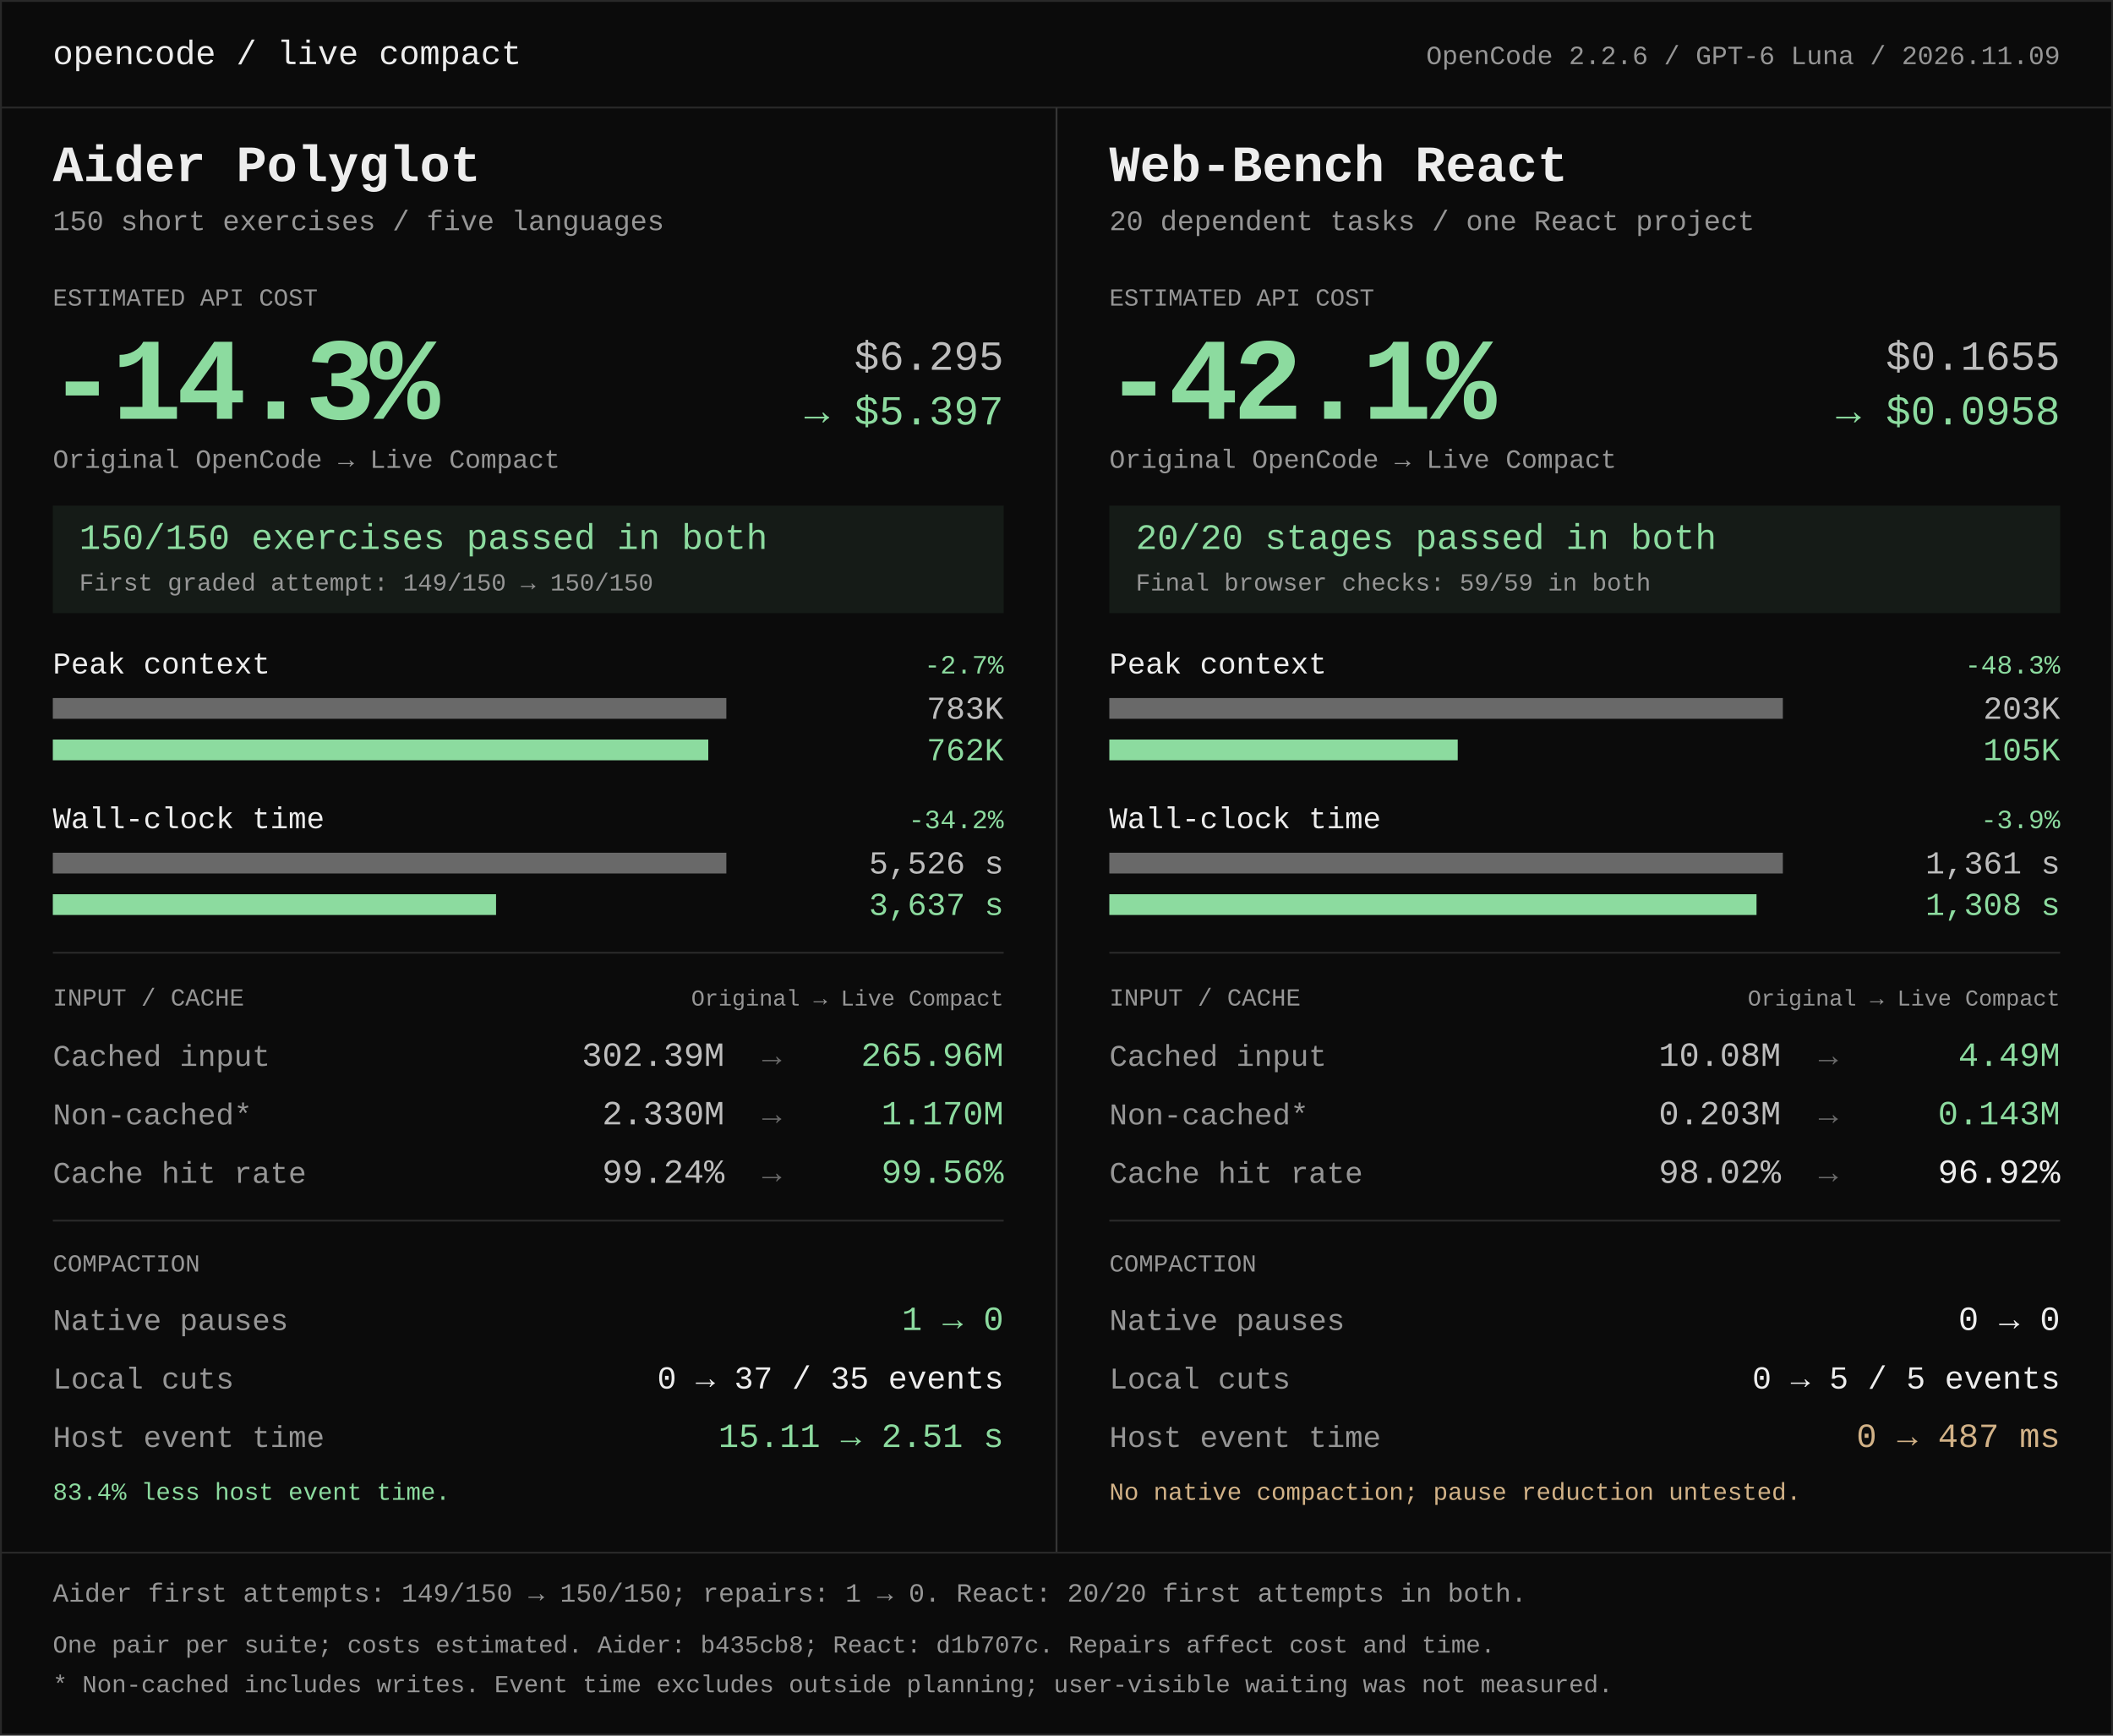
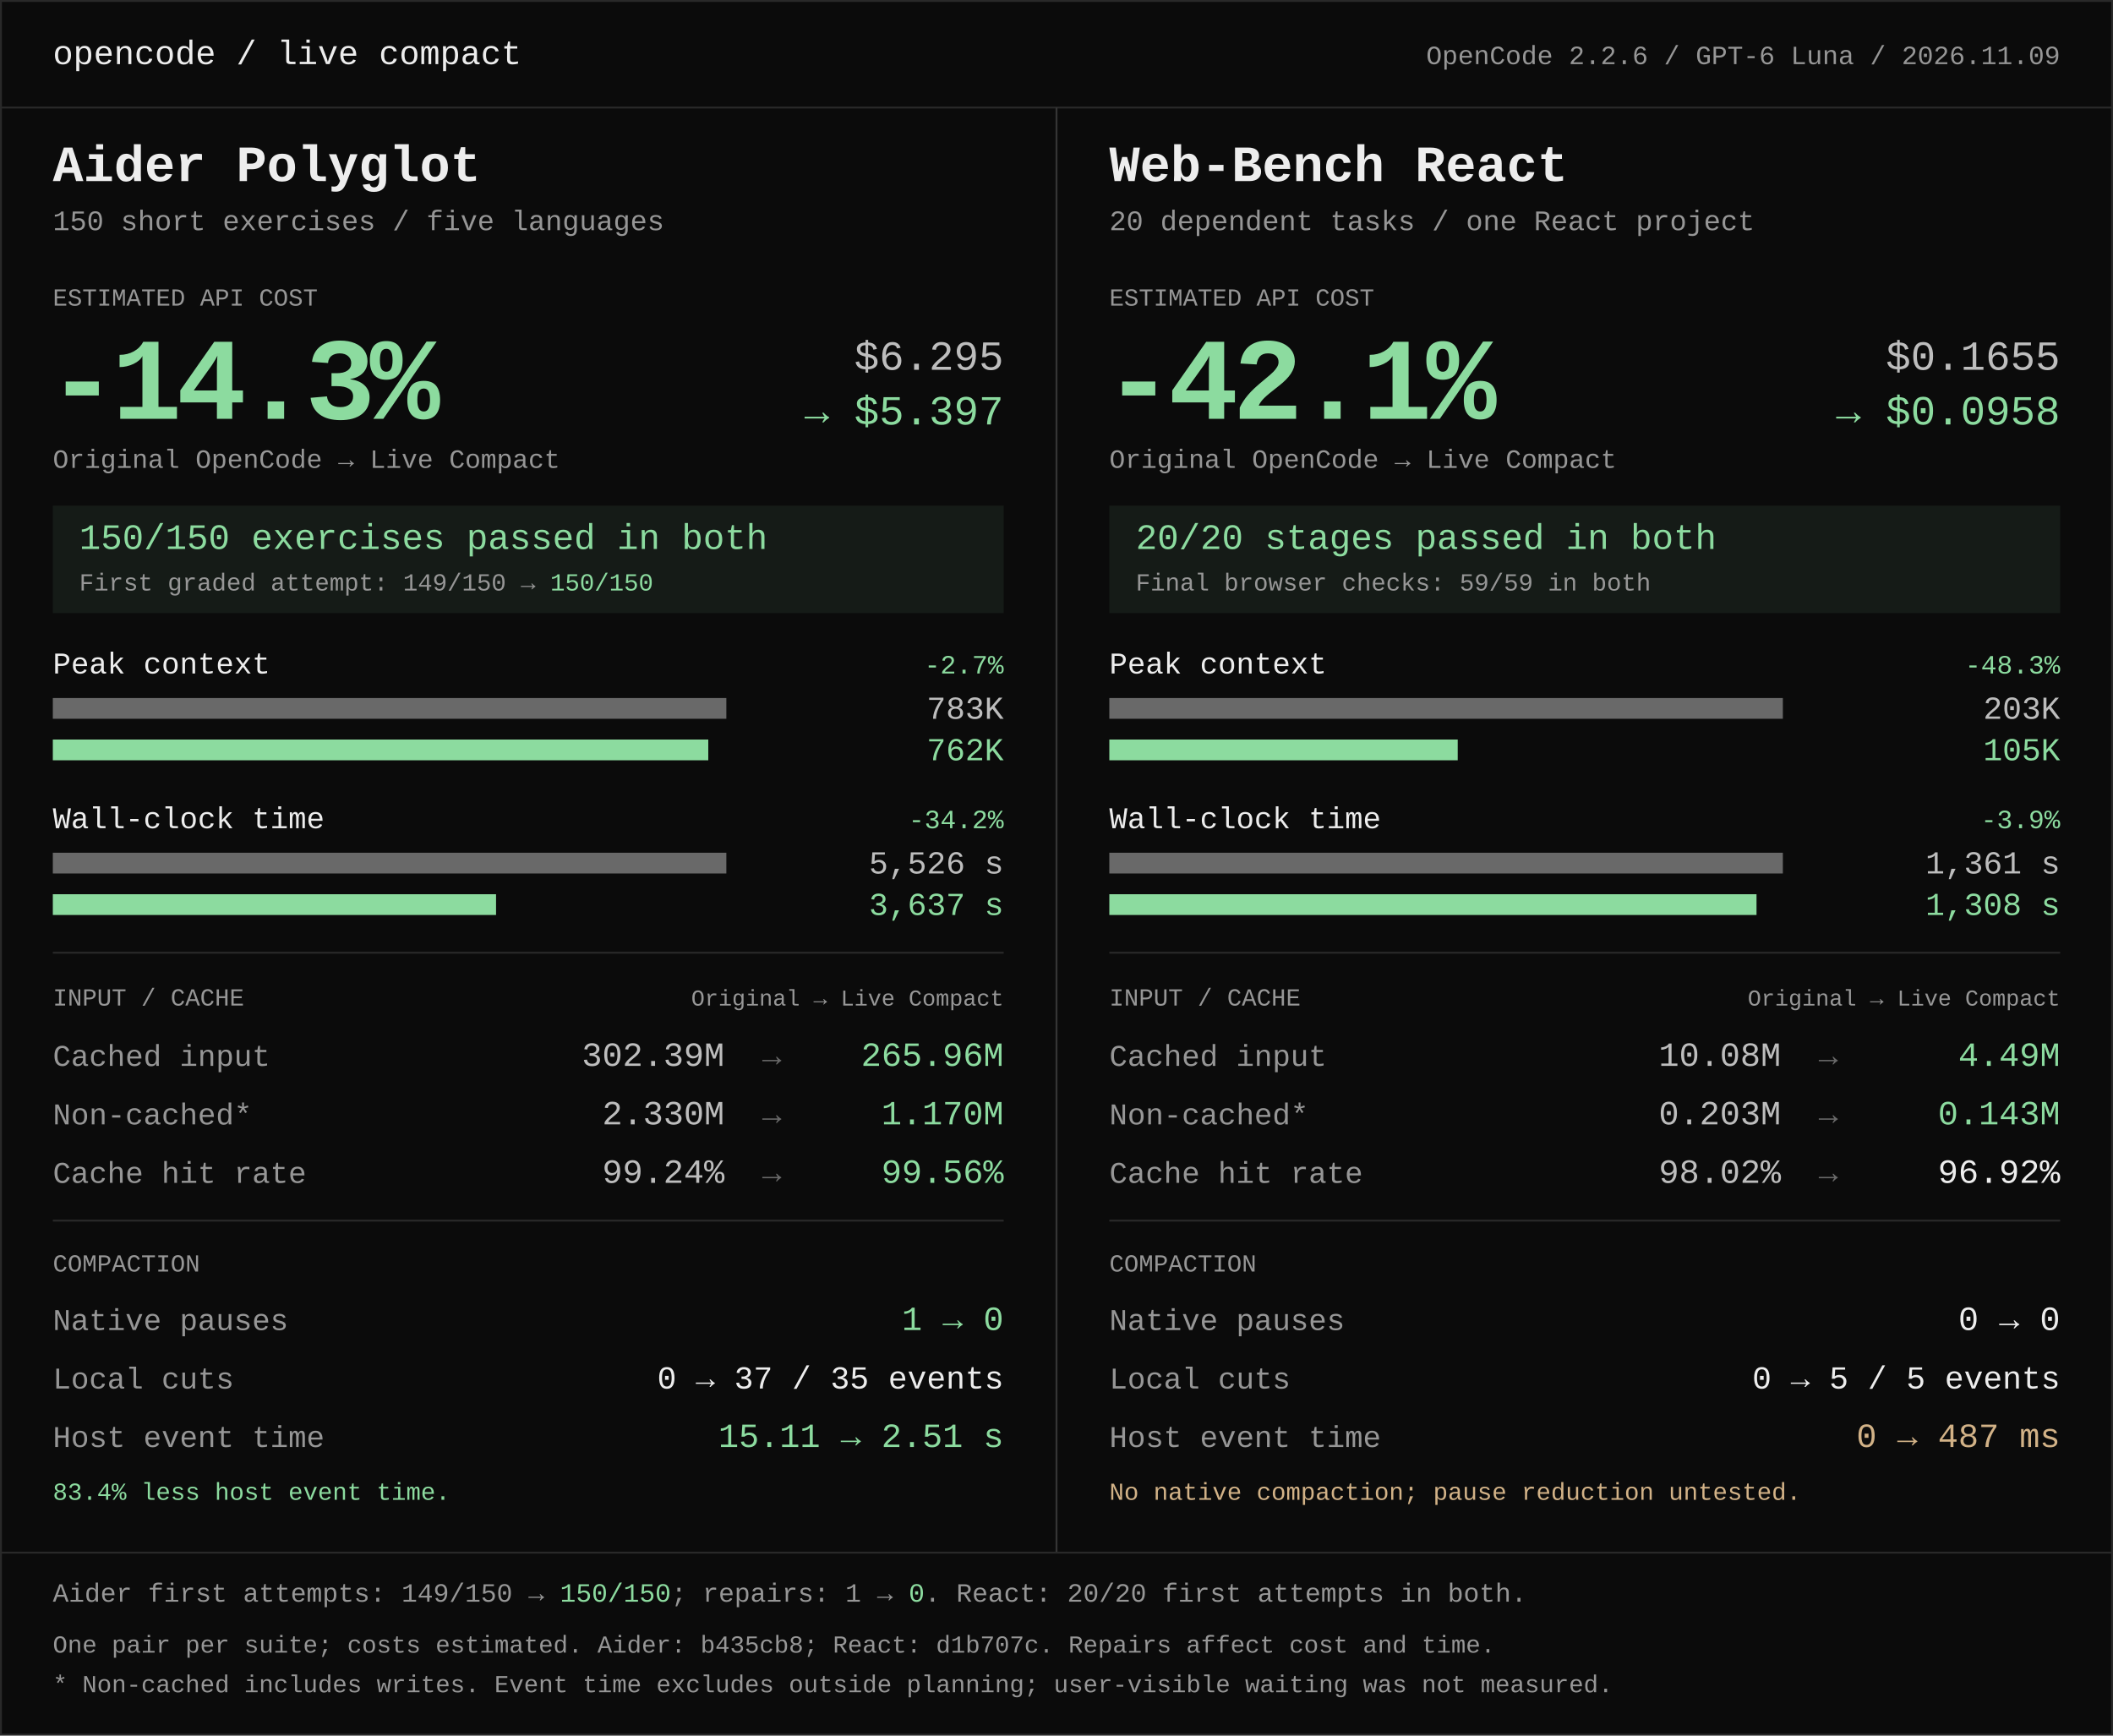
<svg xmlns="http://www.w3.org/2000/svg" width="1120" height="920" viewBox="0 0 1120 920" role="img" aria-labelledby="title desc" xml:lang="en">
  <style>text{font-family:Consolas,SFMono-Regular,Liberation Mono,Noto Sans SC,Microsoft YaHei,monospace;font-variant-numeric:tabular-nums}</style>
  <rect x="0.5" y="0.5" width="1119" height="919" fill="#0b0b0b" stroke="#292929" />
  <text x="28" y="34" font-size="18" fill="#ededed">opencode / live compact</text>
  <text x="1092" y="34" font-size="14" fill="#969696" text-anchor="end">OpenCode 2.2.6 / GPT-6 Luna / 2026.11.09</text>
  <path d="M0 57h1120" stroke="#292929" />
  <path d="M560 57V823" stroke="#353535" />
  <text x="28" y="96" font-size="27" fill="#ededed" font-weight="600">Aider Polyglot</text>
  <text x="28" y="122" font-size="15" fill="#969696">150 short exercises / five languages</text>
  <text x="28" y="162" font-size="13" fill="#969696">ESTIMATED API COST</text>
  <text x="25" y="222" font-size="62" fill="#8cdb9f" font-weight="600" letter-spacing="-3">-14.3%</text>
  <text x="532" y="196" font-size="22" fill="#bdbdbd" text-anchor="end">$6.295</text>
  <text x="532" y="225" font-size="22" fill="#8cdb9f" text-anchor="end">→ $5.397</text>
  <text x="28" y="248" font-size="14" fill="#969696">Original OpenCode → Live Compact</text>
  <rect x="28" y="268" width="504" height="57" fill="#151b17" />
  <text x="42" y="291" font-size="19" fill="#8cdb9f">150/150 exercises passed in both</text>
-   <text x="42" y="313" font-size="13" fill="#969696">First graded attempt: 149/150 → 150/150</text>
+   <text x="42" y="313" font-size="13" fill="#969696">First graded attempt: 149/150 → <tspan fill="#8cdb9f">150/150</tspan>
+   </text>
  <text x="28" y="357" font-size="16" fill="#ededed">Peak context</text>
  <text x="532" y="357" font-size="14" fill="#8cdb9f" text-anchor="end">-2.7%</text>
  <rect x="28" y="370" width="357" height="11" fill="#696969" />
  <rect x="28" y="392" width="347.427" height="11" fill="#8cdb9f" />
  <text x="532" y="381" font-size="17" fill="#bdbdbd" text-anchor="end">783K</text>
  <text x="532" y="403" font-size="17" fill="#8cdb9f" text-anchor="end">762K</text>
  <text x="28" y="439" font-size="16" fill="#ededed">Wall-clock time</text>
  <text x="532" y="439" font-size="14" fill="#8cdb9f" text-anchor="end">-34.2%</text>
  <rect x="28" y="452" width="357" height="11" fill="#696969" />
  <rect x="28" y="474" width="234.933" height="11" fill="#8cdb9f" />
  <text x="532" y="463" font-size="17" fill="#bdbdbd" text-anchor="end">5,526 s</text>
  <text x="532" y="485" font-size="17" fill="#8cdb9f" text-anchor="end">3,637 s</text>
  <path d="M28 505h504" stroke="#292929" />
  <text x="28" y="533" font-size="13" fill="#969696">INPUT / CACHE</text>
  <text x="532" y="533" font-size="12" fill="#969696" text-anchor="end">Original → Live Compact</text>
  <text x="28" y="565" font-size="16" fill="#969696">Cached input</text>
  <text x="384" y="565" font-size="18" fill="#bdbdbd" text-anchor="end">302.39M</text>
  <text x="404" y="565" font-size="17" fill="#696969">→</text>
  <text x="532" y="565" font-size="18" fill="#8cdb9f" text-anchor="end">265.96M</text>
  <text x="28" y="596" font-size="16" fill="#969696">Non-cached*</text>
  <text x="384" y="596" font-size="18" fill="#bdbdbd" text-anchor="end">2.330M</text>
  <text x="404" y="596" font-size="17" fill="#696969">→</text>
  <text x="532" y="596" font-size="18" fill="#8cdb9f" text-anchor="end">1.170M</text>
  <text x="28" y="627" font-size="16" fill="#969696">Cache hit rate</text>
  <text x="384" y="627" font-size="18" fill="#bdbdbd" text-anchor="end">99.24%</text>
  <text x="404" y="627" font-size="17" fill="#696969">→</text>
  <text x="532" y="627" font-size="18" fill="#8cdb9f" text-anchor="end">99.56%</text>
  <path d="M28 647h504" stroke="#292929" />
  <text x="28" y="674" font-size="13" fill="#969696">COMPACTION</text>
  <text x="28" y="705" font-size="16" fill="#969696">Native pauses</text>
  <text x="532" y="705" font-size="18" fill="#8cdb9f" text-anchor="end">1 → 0</text>
  <text x="28" y="736" font-size="16" fill="#969696">Local cuts</text>
  <text x="532" y="736" font-size="17" fill="#ededed" text-anchor="end">0 → 37 / 35 events</text>
  <text x="28" y="767" font-size="16" fill="#969696">Host event time</text>
  <text x="532" y="767" font-size="18" fill="#8cdb9f" text-anchor="end">15.11 → 2.51 s</text>
  <text x="28" y="795" font-size="13" fill="#8cdb9f">83.4% less host event time.</text>
  <text x="588" y="96" font-size="27" fill="#ededed" font-weight="600">Web-Bench React</text>
  <text x="588" y="122" font-size="15" fill="#969696">20 dependent tasks / one React project</text>
  <text x="588" y="162" font-size="13" fill="#969696">ESTIMATED API COST</text>
  <text x="585" y="222" font-size="62" fill="#8cdb9f" font-weight="600" letter-spacing="-3">-42.1%</text>
  <text x="1092" y="196" font-size="22" fill="#bdbdbd" text-anchor="end">$0.1655</text>
  <text x="1092" y="225" font-size="22" fill="#8cdb9f" text-anchor="end">→ $0.0958</text>
  <text x="588" y="248" font-size="14" fill="#969696">Original OpenCode → Live Compact</text>
  <rect x="588" y="268" width="504" height="57" fill="#151b17" />
  <text x="602" y="291" font-size="19" fill="#8cdb9f">20/20 stages passed in both</text>
  <text x="602" y="313" font-size="13" fill="#969696">Final browser checks: 59/59 in both</text>
  <text x="588" y="357" font-size="16" fill="#ededed">Peak context</text>
  <text x="1092" y="357" font-size="14" fill="#8cdb9f" text-anchor="end">-48.3%</text>
  <rect x="588" y="370" width="357" height="11" fill="#696969" />
  <rect x="588" y="392" width="184.672" height="11" fill="#8cdb9f" />
  <text x="1092" y="381" font-size="17" fill="#bdbdbd" text-anchor="end">203K</text>
  <text x="1092" y="403" font-size="17" fill="#8cdb9f" text-anchor="end">105K</text>
  <text x="588" y="439" font-size="16" fill="#ededed">Wall-clock time</text>
  <text x="1092" y="439" font-size="14" fill="#8cdb9f" text-anchor="end">-3.9%</text>
  <rect x="588" y="452" width="357" height="11" fill="#696969" />
  <rect x="588" y="474" width="343.047" height="11" fill="#8cdb9f" />
  <text x="1092" y="463" font-size="17" fill="#bdbdbd" text-anchor="end">1,361 s</text>
  <text x="1092" y="485" font-size="17" fill="#8cdb9f" text-anchor="end">1,308 s</text>
  <path d="M588 505h504" stroke="#292929" />
  <text x="588" y="533" font-size="13" fill="#969696">INPUT / CACHE</text>
  <text x="1092" y="533" font-size="12" fill="#969696" text-anchor="end">Original → Live Compact</text>
  <text x="588" y="565" font-size="16" fill="#969696">Cached input</text>
  <text x="944" y="565" font-size="18" fill="#bdbdbd" text-anchor="end">10.08M</text>
  <text x="964" y="565" font-size="17" fill="#696969">→</text>
  <text x="1092" y="565" font-size="18" fill="#8cdb9f" text-anchor="end">4.49M</text>
  <text x="588" y="596" font-size="16" fill="#969696">Non-cached*</text>
  <text x="944" y="596" font-size="18" fill="#bdbdbd" text-anchor="end">0.203M</text>
  <text x="964" y="596" font-size="17" fill="#696969">→</text>
  <text x="1092" y="596" font-size="18" fill="#8cdb9f" text-anchor="end">0.143M</text>
  <text x="588" y="627" font-size="16" fill="#969696">Cache hit rate</text>
  <text x="944" y="627" font-size="18" fill="#bdbdbd" text-anchor="end">98.02%</text>
  <text x="964" y="627" font-size="17" fill="#696969">→</text>
  <text x="1092" y="627" font-size="18" fill="#ededed" text-anchor="end">96.92%</text>
  <path d="M588 647h504" stroke="#292929" />
  <text x="588" y="674" font-size="13" fill="#969696">COMPACTION</text>
  <text x="588" y="705" font-size="16" fill="#969696">Native pauses</text>
  <text x="1092" y="705" font-size="18" fill="#ededed" text-anchor="end">0 → 0</text>
  <text x="588" y="736" font-size="16" fill="#969696">Local cuts</text>
  <text x="1092" y="736" font-size="17" fill="#ededed" text-anchor="end">0 → 5 / 5 events</text>
  <text x="588" y="767" font-size="16" fill="#969696">Host event time</text>
  <text x="1092" y="767" font-size="18" fill="#d2b287" text-anchor="end">0 → 487 ms</text>
  <text x="588" y="795" font-size="13" fill="#d2b287">No native compaction; pause reduction untested.</text>
  <path d="M0 823h1120" stroke="#292929" />
-   <text x="28" y="849" font-size="14" fill="#969696">Aider first attempts: 149/150 → 150/150; repairs: 1 → 0. React: 20/20 first attempts in both.</text>
+   <text x="28" y="849" font-size="14" fill="#969696">Aider first attempts: 149/150 → <tspan fill="#8cdb9f">150/150</tspan>; repairs: 1 → <tspan fill="#8cdb9f">0</tspan>. React: 20/20 first attempts in both.</text>
  <text x="28" y="876" font-size="13" fill="#969696">One pair per suite; costs estimated. Aider: b435cb8; React: d1b707c. Repairs affect cost and time.</text>
  <text x="28" y="897" font-size="13" fill="#969696">* Non-cached includes writes. Event time excludes outside planning; user-visible waiting was not measured.</text>
</svg>
